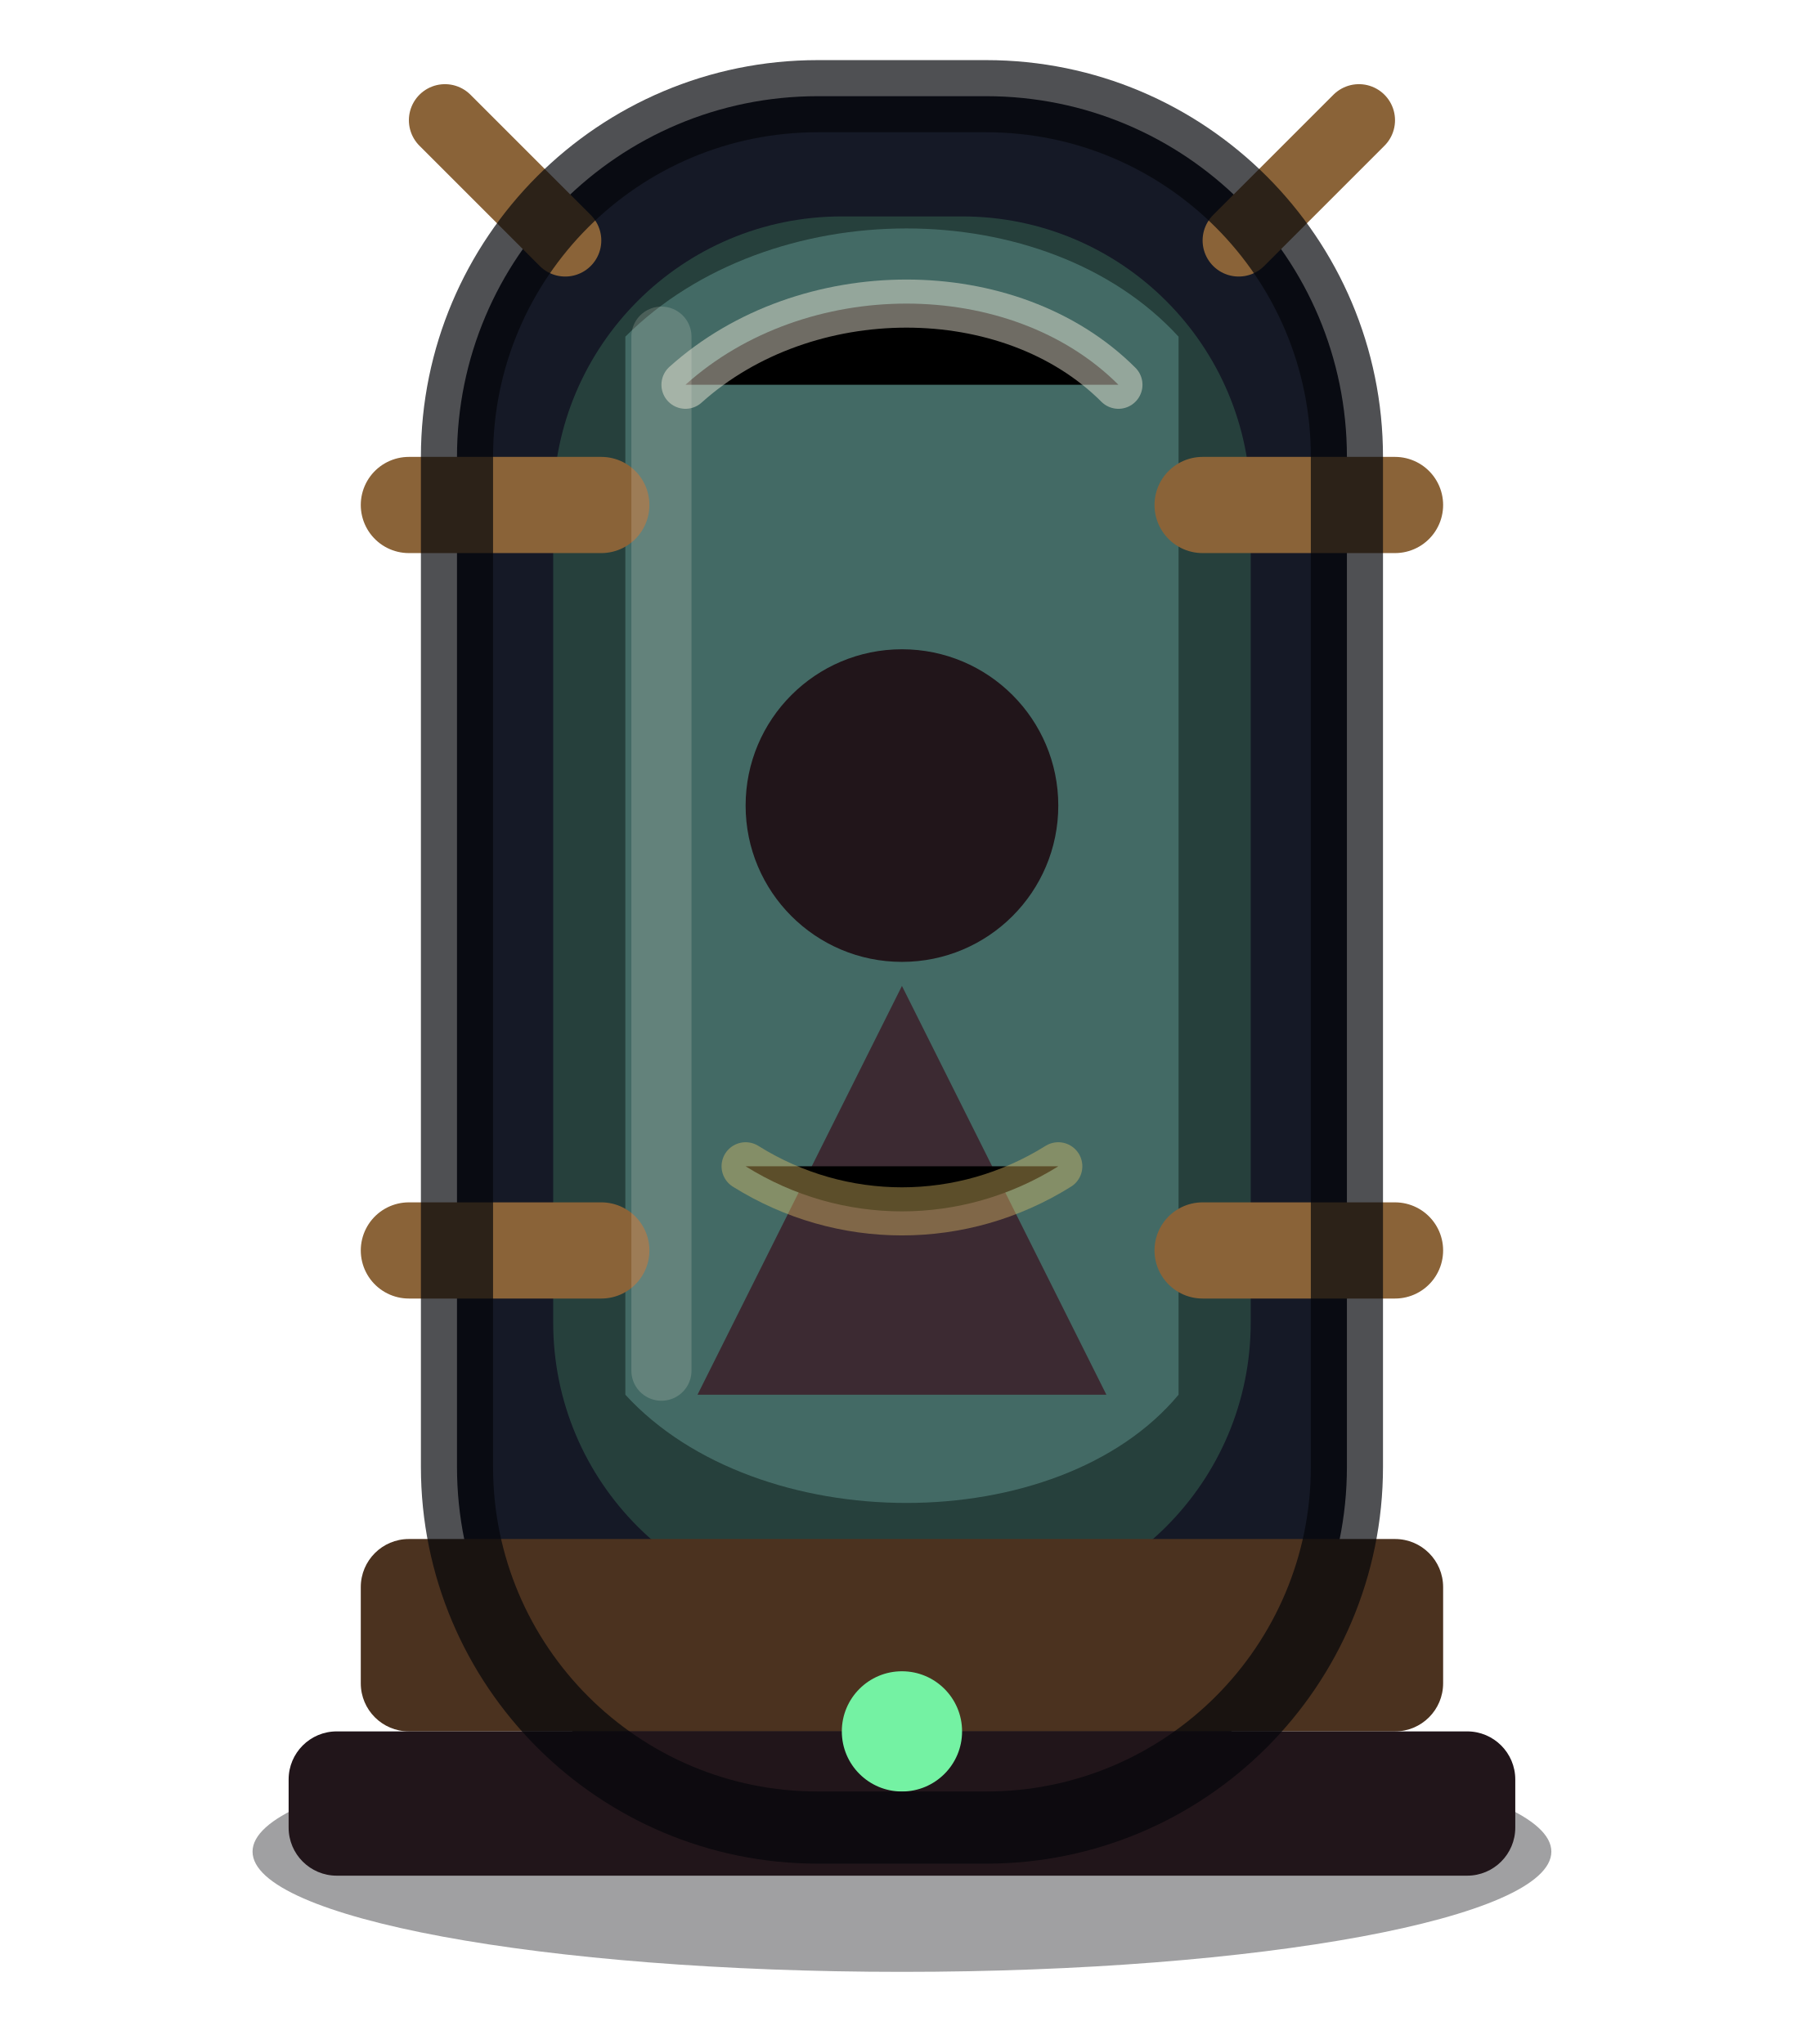
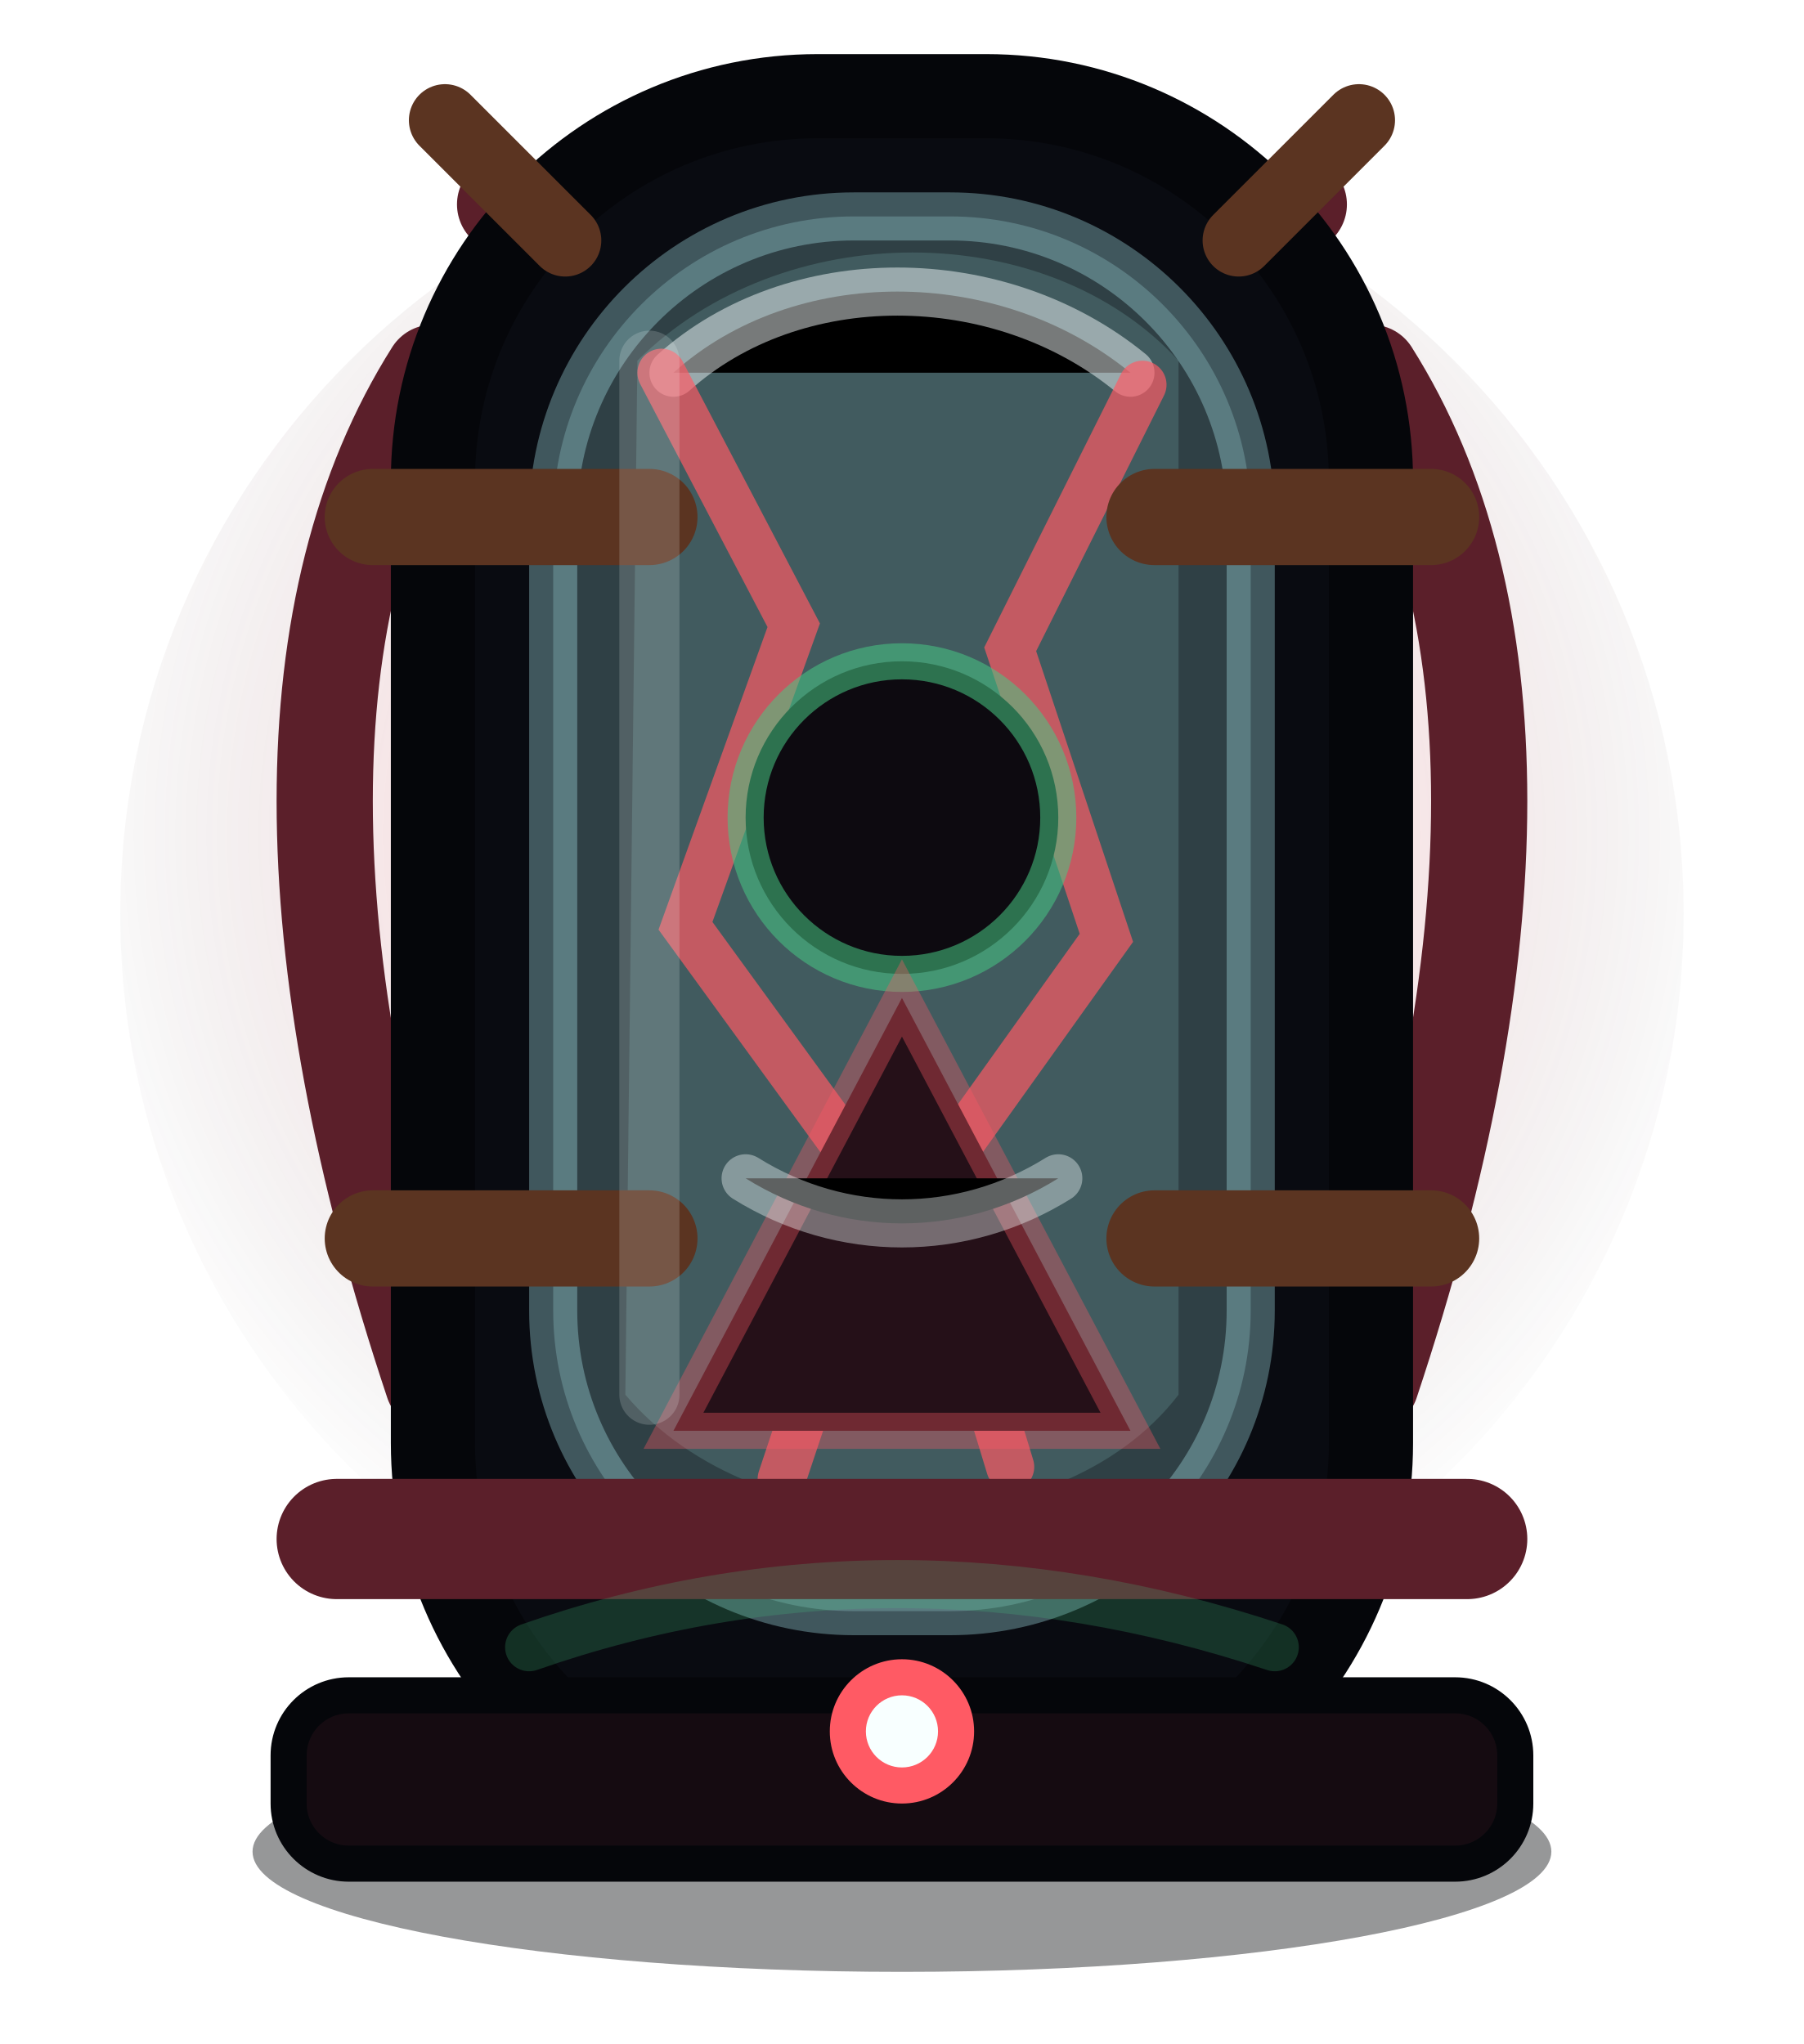
- <svg xmlns="http://www.w3.org/2000/svg" viewBox="0 0 150 170" role="img" aria-label="Glass containment chamber with captive silhouette">
-   <ellipse cx="75" cy="154" rx="54" ry="10" fill="#05060a" opacity=".38" />
-   <rect x="38" y="8" width="74" height="144" rx="30" fill="#151926" />
-   <rect x="46" y="18" width="58" height="116" rx="24" fill="#74f2a3" opacity=".18" />
-   <path d="M52 28c12-12 35-12 46 0v88c-10 12-35 12-46 0z" fill="#8fd9d0" opacity=".28" />
-   <path d="M57 32c10-9 27-9 36 0" stroke="#f6f0df" stroke-opacity=".45" stroke-width="4" stroke-linecap="round" />
-   <circle cx="75" cy="67" r="13" fill="#21151a" />
-   <path d="M75 82 92 116H58z" fill="#3c2a32" />
-   <path d="M62 97c8 5 18 5 26 0" stroke="#e7c46a" stroke-opacity=".4" stroke-width="4" stroke-linecap="round" />
-   <rect x="30" y="128" width="90" height="16" rx="4" fill="#4b321f" />
-   <rect x="24" y="144" width="102" height="12" rx="4" fill="#21151a" />
-   <path d="M34 42h16M100 42h16M34 104h16M100 104h16" stroke="#8a6338" stroke-width="8" stroke-linecap="round" />
-   <circle cx="75" cy="144" r="5" fill="#74f2a3" />
-   <path d="M47 20 37 10M103 20l10-10" stroke="#8a6338" stroke-width="6" stroke-linecap="round" />
-   <rect x="38" y="8" width="74" height="144" rx="30" fill="none" stroke="#05060a" stroke-opacity=".7" stroke-width="6" />
-   <path d="M55 28v86" stroke="#f6f0df" stroke-opacity=".18" stroke-width="5" stroke-linecap="round" />
+ <svg xmlns="http://www.w3.org/2000/svg" viewBox="0 0 150 170" role="img" aria-label="Psychic prison chamber wrapped in Upside Down vines">
+   <defs>
+     <radialGradient id="prisonGlow" cx="50%" cy="45%" r="55%">
+       <stop offset="0" stop-color="#f8ffff" stop-opacity=".34" />
+       <stop offset=".45" stop-color="#ff5a64" stop-opacity=".18" />
+       <stop offset="1" stop-color="#05060a" stop-opacity="0" />
+     </radialGradient>
+     <linearGradient id="glassRed" x1="48" x2="102" y1="18" y2="138">
+       <stop offset="0" stop-color="#b7f9ff" stop-opacity=".22" />
+       <stop offset=".52" stop-color="#ff5a64" stop-opacity=".18" />
+       <stop offset="1" stop-color="#221018" stop-opacity=".45" />
+     </linearGradient>
+   </defs>
+   <ellipse cx="75" cy="154" rx="54" ry="10" fill="#05060a" opacity=".42" />
+   <circle cx="75" cy="76" r="65" fill="url(#prisonGlow)" />
+   <path d="M36 31c-12 19-12 48 0 84M114 31c12 19 12 48 0 84M42 17c17 12 25 30 25 55M108 17C91 29 83 47 83 72" fill="none" stroke="#5b1f2a" stroke-width="8" stroke-linecap="round" />
+   <rect x="36" y="8" width="78" height="144" rx="32" fill="#090b11" stroke="#05060a" stroke-width="7" />
+   <rect x="46" y="18" width="58" height="116" rx="25" fill="url(#glassRed)" stroke="#b7f9ff" stroke-opacity=".32" stroke-width="4" />
+   <path d="M53 30c12-12 34-12 45 0v86c-10 13-35 13-46 0z" fill="#8fd9d0" opacity=".18" />
+   <path d="M56 31c10-9 27-9 38 0" stroke="#f8ffff" stroke-opacity=".48" stroke-width="4" stroke-linecap="round" />
+   <path d="M55 31 66 52l-9 25 16 22-8 24M95 32 84 54l8 24-15 21 7 23" fill="none" stroke="#ff5a64" stroke-opacity=".68" stroke-width="4" stroke-linecap="round" />
+   <circle cx="75" cy="68" r="13" fill="#0d0a10" stroke="#48c783" stroke-opacity=".55" stroke-width="3" />
+   <path d="M75 83 94 119H56z" fill="#251018" stroke="#ff5a64" stroke-opacity=".34" stroke-width="3" />
+   <path d="M62 98c8 5 18 5 26 0" stroke="#f8ffff" stroke-opacity=".38" stroke-width="4" stroke-linecap="round" />
+   <path d="M31 43h23M96 43h23M31 103h23M96 103h23" stroke="#5b3421" stroke-width="8" stroke-linecap="round" />
+   <path d="M28 128h94" stroke="#5b1f2a" stroke-width="10" stroke-linecap="round" />
+   <rect x="24" y="141" width="102" height="14" rx="5" fill="#150b11" stroke="#05060a" stroke-width="3" />
+   <circle cx="75" cy="144" r="6" fill="#ff5a64" />
+   <circle cx="75" cy="144" r="3" fill="#f8ffff" />
+   <path d="M47 20 37 10M103 20l10-10" stroke="#5b3421" stroke-width="6" stroke-linecap="round" />
+   <path d="M54 30v86" stroke="#f8ffff" stroke-opacity=".17" stroke-width="5" stroke-linecap="round" />
+   <path d="M44 137c20-7 41-7 62 0" fill="none" stroke="#48c783" stroke-opacity=".22" stroke-width="4" stroke-linecap="round" />
</svg>
